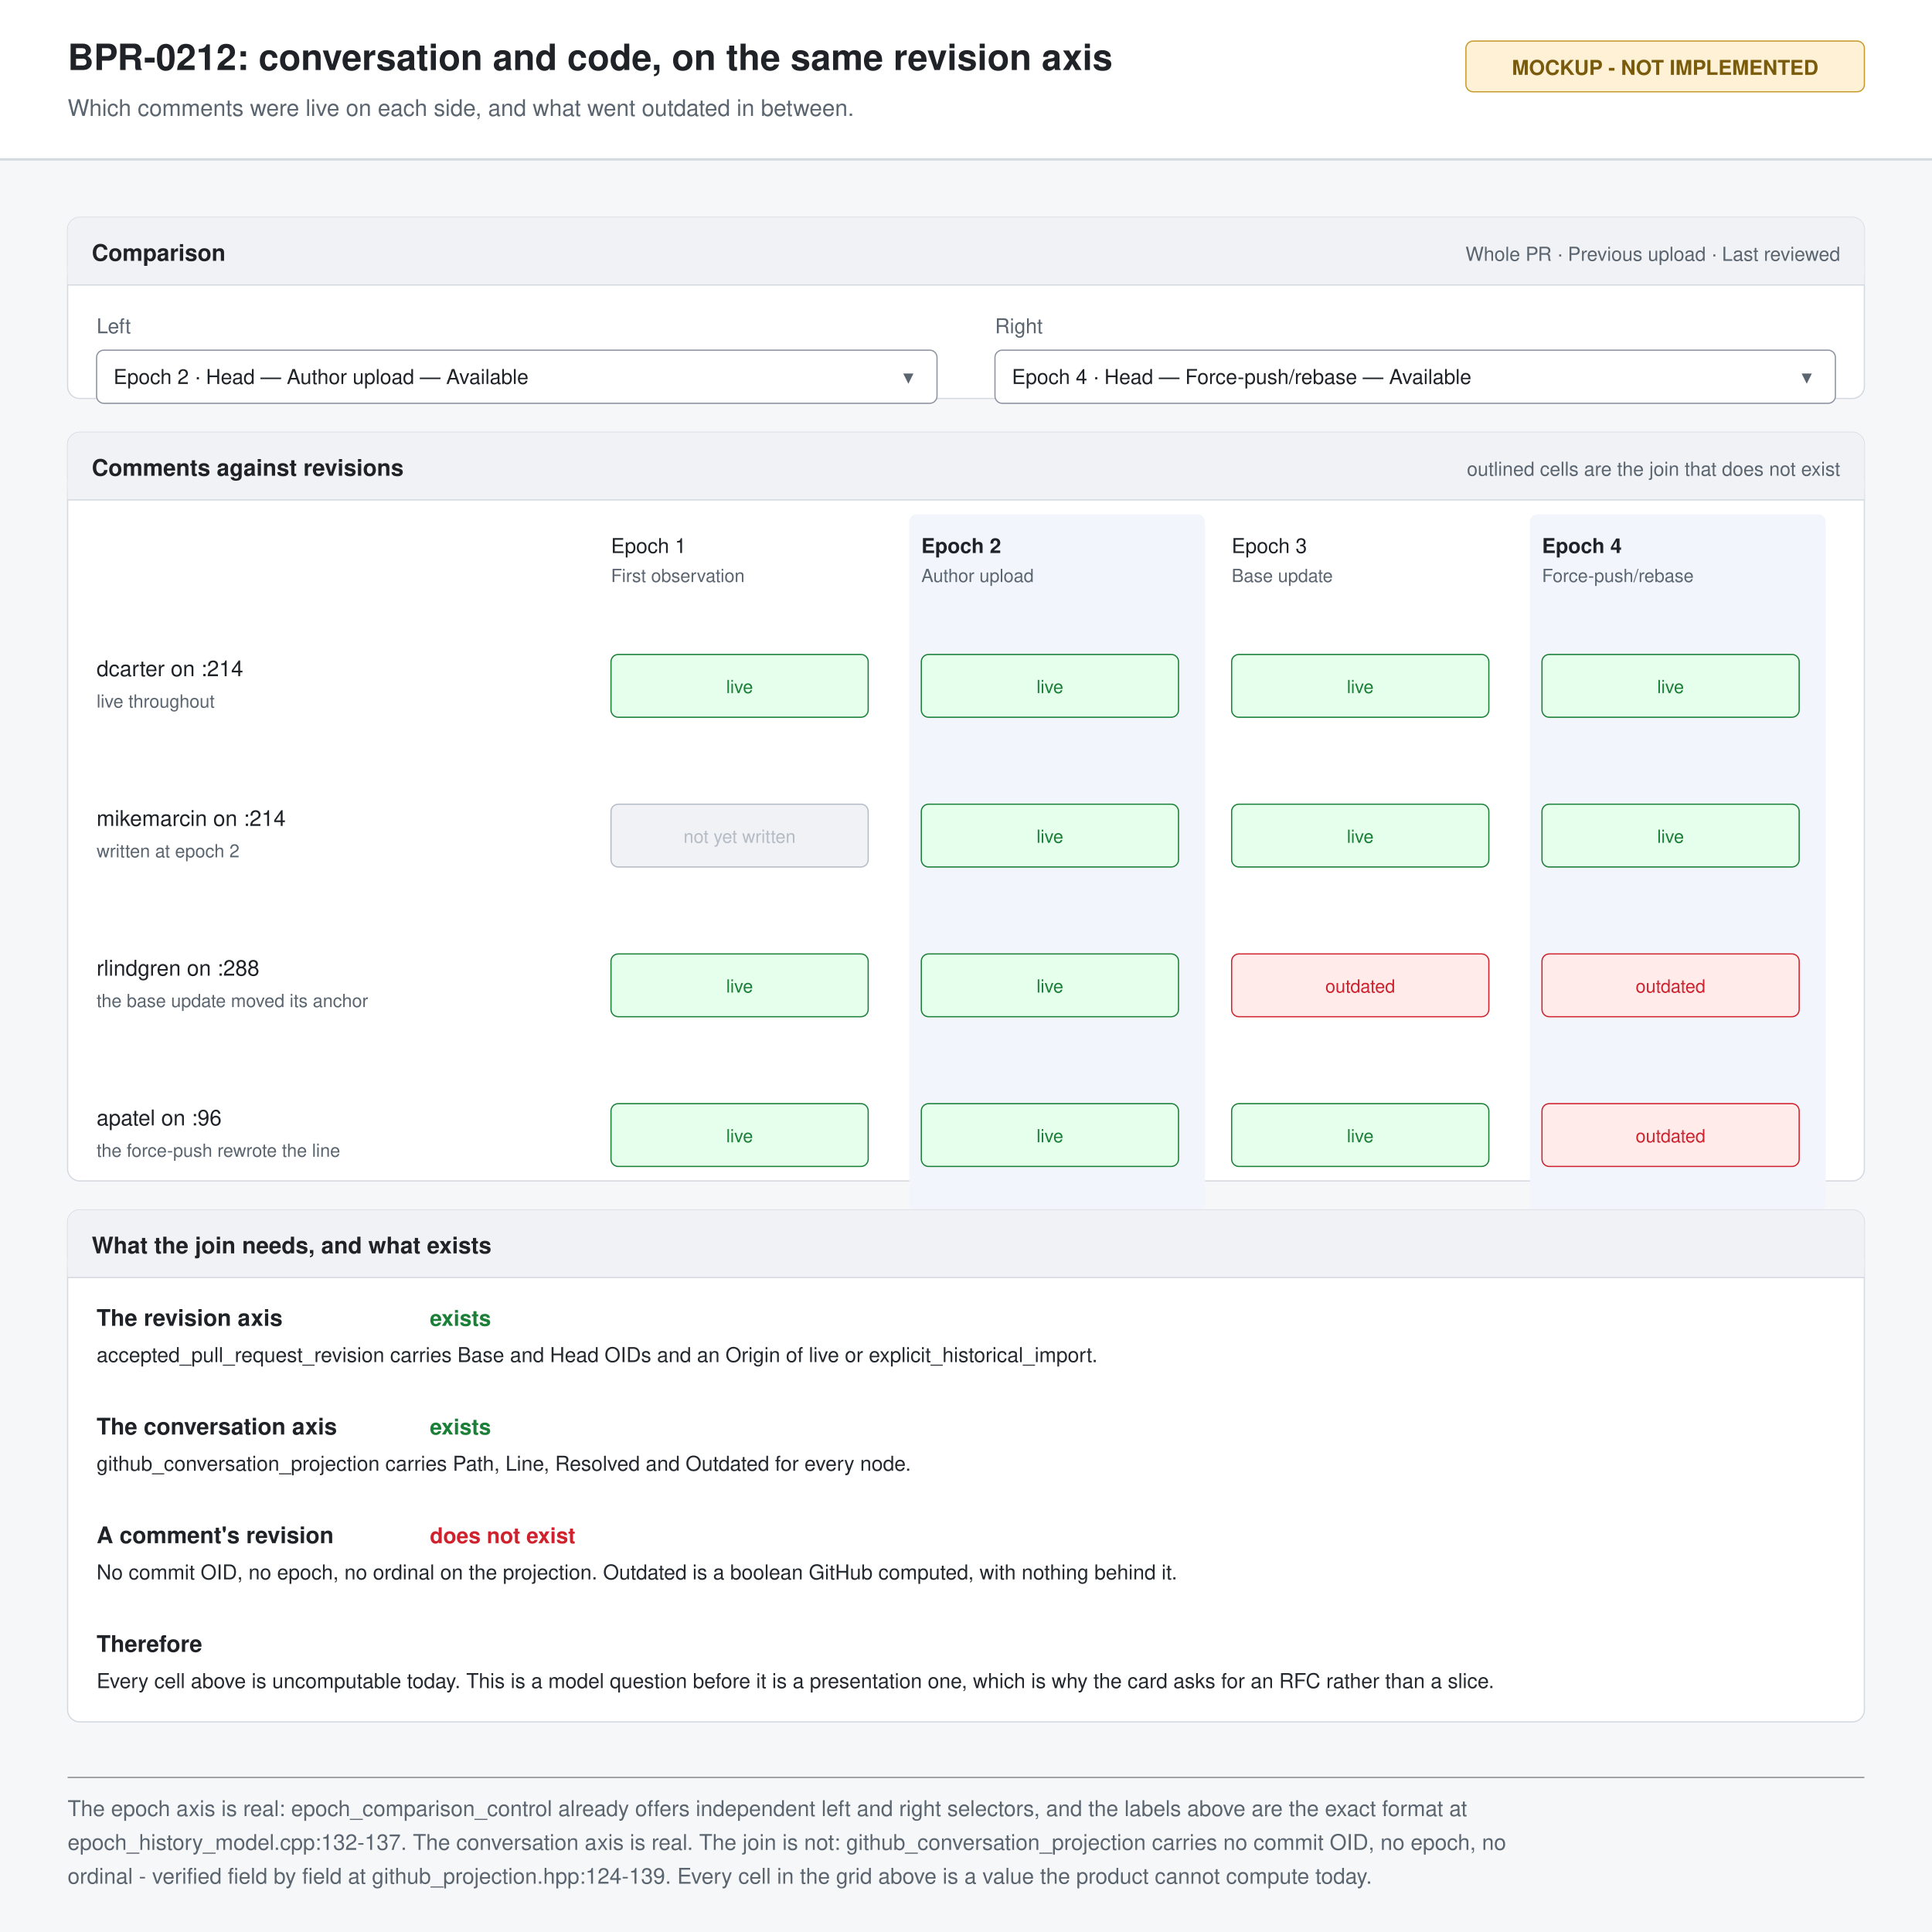
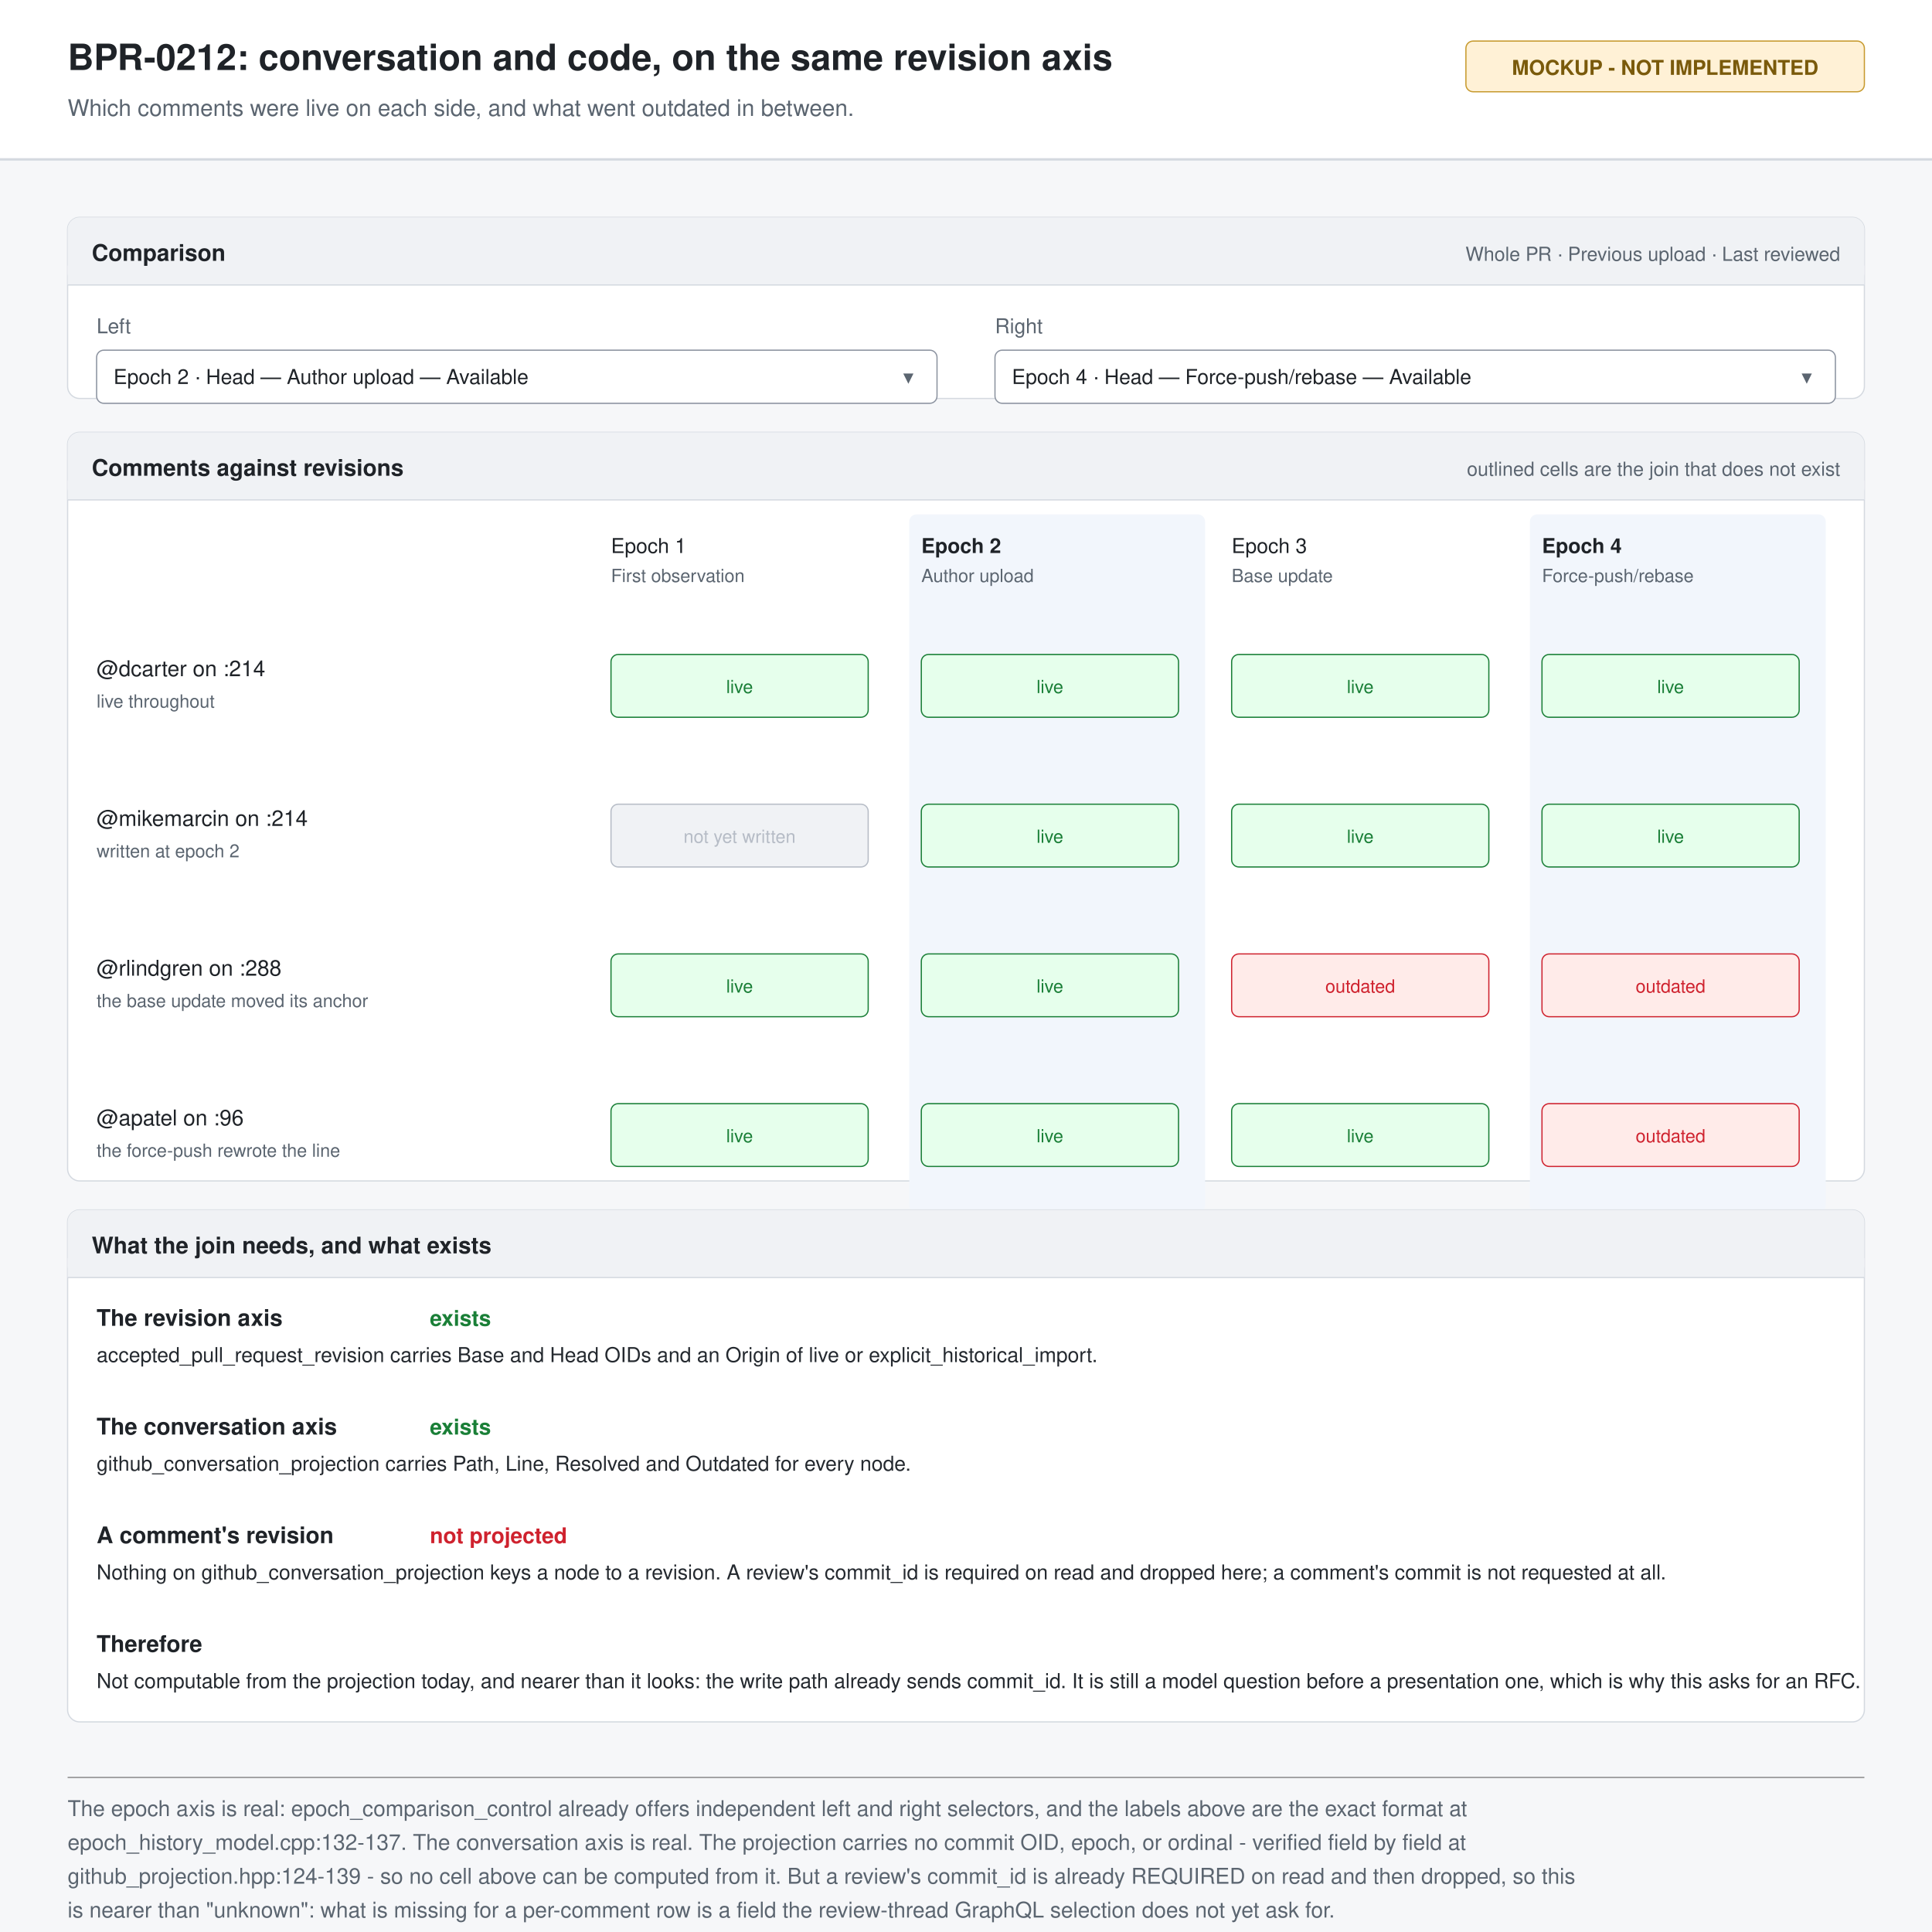
<svg xmlns="http://www.w3.org/2000/svg" width="1600" height="1600" viewBox="0 0 1600 1600">
  <rect width="1600" height="1600" fill="#F6F7F9" />
  <rect x="0" y="0" width="1600" height="132" fill="#FFFFFF" />
  <line x1="0" y1="132" x2="1600" y2="132" stroke="#D4D9E0" stroke-width="2" />
  <text x="56" y="58" font-family="-apple-system, 'Helvetica Neue', Helvetica, Arial, sans-serif" font-size="30" font-weight="600" fill="#1F2328">BPR-0212: conversation and code, on the same revision axis</text>
  <text x="56" y="96" font-family="-apple-system, 'Helvetica Neue', Helvetica, Arial, sans-serif" font-size="19" font-weight="400" fill="#5B6570">Which comments were live on each side, and what went outdated in between.</text>
  <rect x="1214" y="34" width="330" height="42" fill="#FFF1D6" rx="6" stroke="#C79A2E" stroke-width="1" />
  <text x="1379" y="62" font-family="-apple-system, 'Helvetica Neue', Helvetica, Arial, sans-serif" font-size="17" font-weight="600" fill="#7A5A0B" text-anchor="middle">MOCKUP - NOT IMPLEMENTED</text>
  <line x1="56" y1="1472" x2="1544" y2="1472" stroke="#8C8C8C" stroke-width="1" />
  <text x="56" y="1504" font-family="-apple-system, 'Helvetica Neue', Helvetica, Arial, sans-serif" font-size="18" font-weight="400" fill="#5B6570">The epoch axis is real: epoch_comparison_control already offers independent left and right selectors, and the labels above are the exact format at</text>
-   <text x="56" y="1532" font-family="-apple-system, 'Helvetica Neue', Helvetica, Arial, sans-serif" font-size="18" font-weight="400" fill="#5B6570">epoch_history_model.cpp:132-137. The conversation axis is real. The join is not: github_conversation_projection carries no commit OID, no epoch, no</text>
-   <text x="56" y="1560" font-family="-apple-system, 'Helvetica Neue', Helvetica, Arial, sans-serif" font-size="18" font-weight="400" fill="#5B6570">ordinal - verified field by field at github_projection.hpp:124-139. Every cell in the grid above is a value the product cannot compute today.</text>
+   <text x="56" y="1532" font-family="-apple-system, 'Helvetica Neue', Helvetica, Arial, sans-serif" font-size="18" font-weight="400" fill="#5B6570">epoch_history_model.cpp:132-137. The conversation axis is real. The projection carries no commit OID, epoch, or ordinal - verified field by field at</text>
+   <text x="56" y="1560" font-family="-apple-system, 'Helvetica Neue', Helvetica, Arial, sans-serif" font-size="18" font-weight="400" fill="#5B6570">github_projection.hpp:124-139 - so no cell above can be computed from it. But a review's commit_id is already REQUIRED on read and then dropped, so this</text>
+   <text x="56" y="1588" font-family="-apple-system, 'Helvetica Neue', Helvetica, Arial, sans-serif" font-size="18" font-weight="400" fill="#5B6570">is nearer than "unknown": what is missing for a per-comment row is a field the review-thread GraphQL selection does not yet ask for.</text>
  <rect x="56" y="180" width="1488" height="150" fill="#FFFFFF" rx="10" stroke="#D4D9E0" stroke-width="1" />
  <rect x="56" y="180" width="1488" height="56" fill="#F0F2F5" rx="10" />
  <rect x="56" y="220" width="1488" height="16" fill="#F0F2F5" />
  <line x1="56" y1="236" x2="1544" y2="236" stroke="#D4D9E0" stroke-width="1" />
  <text x="76" y="216" font-family="-apple-system, 'Helvetica Neue', Helvetica, Arial, sans-serif" font-size="19" font-weight="600" fill="#1F2328">Comparison</text>
  <text x="1524" y="216" font-family="-apple-system, 'Helvetica Neue', Helvetica, Arial, sans-serif" font-size="16" font-weight="400" fill="#5B6570" text-anchor="end">Whole PR · Previous upload · Last reviewed</text>
  <text x="80" y="276" font-family="-apple-system, 'Helvetica Neue', Helvetica, Arial, sans-serif" font-size="17" font-weight="400" fill="#5B6570">Left</text>
  <rect x="80" y="290" width="696" height="44" fill="#FFFFFF" rx="6" stroke="#8C93A0" stroke-width="1" />
  <text x="94" y="318" font-family="-apple-system, 'Helvetica Neue', Helvetica, Arial, sans-serif" font-size="17" font-weight="400" fill="#1F2328">Epoch 2 · Head — Author upload — Available</text>
  <text x="748" y="318" font-family="-apple-system, 'Helvetica Neue', Helvetica, Arial, sans-serif" font-size="17" font-weight="400" fill="#5B6570">▾</text>
  <text x="824" y="276" font-family="-apple-system, 'Helvetica Neue', Helvetica, Arial, sans-serif" font-size="17" font-weight="400" fill="#5B6570">Right</text>
  <rect x="824" y="290" width="696" height="44" fill="#FFFFFF" rx="6" stroke="#8C93A0" stroke-width="1" />
  <text x="838" y="318" font-family="-apple-system, 'Helvetica Neue', Helvetica, Arial, sans-serif" font-size="17" font-weight="400" fill="#1F2328">Epoch 4 · Head — Force-push/rebase — Available</text>
  <text x="1492" y="318" font-family="-apple-system, 'Helvetica Neue', Helvetica, Arial, sans-serif" font-size="17" font-weight="400" fill="#5B6570">▾</text>
  <rect x="56" y="358" width="1488" height="620" fill="#FFFFFF" rx="10" stroke="#D4D9E0" stroke-width="1" />
  <rect x="56" y="358" width="1488" height="56" fill="#F0F2F5" rx="10" />
  <rect x="56" y="398" width="1488" height="16" fill="#F0F2F5" />
  <line x1="56" y1="414" x2="1544" y2="414" stroke="#D4D9E0" stroke-width="1" />
  <text x="76" y="394" font-family="-apple-system, 'Helvetica Neue', Helvetica, Arial, sans-serif" font-size="19" font-weight="600" fill="#1F2328">Comments against revisions</text>
  <text x="1524" y="394" font-family="-apple-system, 'Helvetica Neue', Helvetica, Arial, sans-serif" font-size="16" font-weight="400" fill="#5B6570" text-anchor="end">outlined cells are the join that does not exist</text>
  <text x="506" y="458" font-family="-apple-system, 'Helvetica Neue', Helvetica, Arial, sans-serif" font-size="17" font-weight="400" fill="#1F2328">Epoch 1</text>
  <text x="506" y="482" font-family="-apple-system, 'Helvetica Neue', Helvetica, Arial, sans-serif" font-size="15" font-weight="400" fill="#5B6570">First observation</text>
  <rect x="753" y="426" width="245" height="578" fill="#F2F6FC" rx="6" />
  <text x="763" y="458" font-family="-apple-system, 'Helvetica Neue', Helvetica, Arial, sans-serif" font-size="17" font-weight="600" fill="#1F2328">Epoch 2</text>
  <text x="763" y="482" font-family="-apple-system, 'Helvetica Neue', Helvetica, Arial, sans-serif" font-size="15" font-weight="400" fill="#5B6570">Author upload</text>
  <text x="1020" y="458" font-family="-apple-system, 'Helvetica Neue', Helvetica, Arial, sans-serif" font-size="17" font-weight="400" fill="#1F2328">Epoch 3</text>
  <text x="1020" y="482" font-family="-apple-system, 'Helvetica Neue', Helvetica, Arial, sans-serif" font-size="15" font-weight="400" fill="#5B6570">Base update</text>
  <rect x="1267" y="426" width="245" height="578" fill="#F2F6FC" rx="6" />
  <text x="1277" y="458" font-family="-apple-system, 'Helvetica Neue', Helvetica, Arial, sans-serif" font-size="17" font-weight="600" fill="#1F2328">Epoch 4</text>
  <text x="1277" y="482" font-family="-apple-system, 'Helvetica Neue', Helvetica, Arial, sans-serif" font-size="15" font-weight="400" fill="#5B6570">Force-push/rebase</text>
-   <text x="80" y="560" font-family="-apple-system, 'Helvetica Neue', Helvetica, Arial, sans-serif" font-size="18" font-weight="400" fill="#1F2328">dcarter on :214</text>
+   <text x="80" y="560" font-family="-apple-system, 'Helvetica Neue', Helvetica, Arial, sans-serif" font-size="18" font-weight="400" fill="#1F2328">@dcarter on :214</text>
  <text x="80" y="586" font-family="-apple-system, 'Helvetica Neue', Helvetica, Arial, sans-serif" font-size="15" font-weight="400" fill="#5B6570">live throughout</text>
  <rect x="506" y="542" width="213" height="52" fill="#E6FFEC" rx="6" stroke="#1A7F37" stroke-width="1" />
  <text x="612.5" y="574" font-family="-apple-system, 'Helvetica Neue', Helvetica, Arial, sans-serif" font-size="15" font-weight="400" fill="#1A7F37" text-anchor="middle">live</text>
  <rect x="763" y="542" width="213" height="52" fill="#E6FFEC" rx="6" stroke="#1A7F37" stroke-width="1" />
  <text x="869.5" y="574" font-family="-apple-system, 'Helvetica Neue', Helvetica, Arial, sans-serif" font-size="15" font-weight="400" fill="#1A7F37" text-anchor="middle">live</text>
  <rect x="1020" y="542" width="213" height="52" fill="#E6FFEC" rx="6" stroke="#1A7F37" stroke-width="1" />
  <text x="1126.5" y="574" font-family="-apple-system, 'Helvetica Neue', Helvetica, Arial, sans-serif" font-size="15" font-weight="400" fill="#1A7F37" text-anchor="middle">live</text>
  <rect x="1277" y="542" width="213" height="52" fill="#E6FFEC" rx="6" stroke="#1A7F37" stroke-width="1" />
  <text x="1383.5" y="574" font-family="-apple-system, 'Helvetica Neue', Helvetica, Arial, sans-serif" font-size="15" font-weight="400" fill="#1A7F37" text-anchor="middle">live</text>
-   <text x="80" y="684" font-family="-apple-system, 'Helvetica Neue', Helvetica, Arial, sans-serif" font-size="18" font-weight="400" fill="#1F2328">mikemarcin on :214</text>
+   <text x="80" y="684" font-family="-apple-system, 'Helvetica Neue', Helvetica, Arial, sans-serif" font-size="18" font-weight="400" fill="#1F2328">@mikemarcin on :214</text>
  <text x="80" y="710" font-family="-apple-system, 'Helvetica Neue', Helvetica, Arial, sans-serif" font-size="15" font-weight="400" fill="#5B6570">written at epoch 2</text>
  <rect x="506" y="666" width="213" height="52" fill="#F0F2F5" rx="6" stroke="#B6BCC6" stroke-width="1" />
  <text x="612.5" y="698" font-family="-apple-system, 'Helvetica Neue', Helvetica, Arial, sans-serif" font-size="15" font-weight="400" fill="#B6BCC6" text-anchor="middle">not yet written</text>
  <rect x="763" y="666" width="213" height="52" fill="#E6FFEC" rx="6" stroke="#1A7F37" stroke-width="1" />
  <text x="869.5" y="698" font-family="-apple-system, 'Helvetica Neue', Helvetica, Arial, sans-serif" font-size="15" font-weight="400" fill="#1A7F37" text-anchor="middle">live</text>
  <rect x="1020" y="666" width="213" height="52" fill="#E6FFEC" rx="6" stroke="#1A7F37" stroke-width="1" />
  <text x="1126.5" y="698" font-family="-apple-system, 'Helvetica Neue', Helvetica, Arial, sans-serif" font-size="15" font-weight="400" fill="#1A7F37" text-anchor="middle">live</text>
  <rect x="1277" y="666" width="213" height="52" fill="#E6FFEC" rx="6" stroke="#1A7F37" stroke-width="1" />
  <text x="1383.5" y="698" font-family="-apple-system, 'Helvetica Neue', Helvetica, Arial, sans-serif" font-size="15" font-weight="400" fill="#1A7F37" text-anchor="middle">live</text>
-   <text x="80" y="808" font-family="-apple-system, 'Helvetica Neue', Helvetica, Arial, sans-serif" font-size="18" font-weight="400" fill="#1F2328">rlindgren on :288</text>
+   <text x="80" y="808" font-family="-apple-system, 'Helvetica Neue', Helvetica, Arial, sans-serif" font-size="18" font-weight="400" fill="#1F2328">@rlindgren on :288</text>
  <text x="80" y="834" font-family="-apple-system, 'Helvetica Neue', Helvetica, Arial, sans-serif" font-size="15" font-weight="400" fill="#5B6570">the base update moved its anchor</text>
  <rect x="506" y="790" width="213" height="52" fill="#E6FFEC" rx="6" stroke="#1A7F37" stroke-width="1" />
  <text x="612.5" y="822" font-family="-apple-system, 'Helvetica Neue', Helvetica, Arial, sans-serif" font-size="15" font-weight="400" fill="#1A7F37" text-anchor="middle">live</text>
  <rect x="763" y="790" width="213" height="52" fill="#E6FFEC" rx="6" stroke="#1A7F37" stroke-width="1" />
  <text x="869.5" y="822" font-family="-apple-system, 'Helvetica Neue', Helvetica, Arial, sans-serif" font-size="15" font-weight="400" fill="#1A7F37" text-anchor="middle">live</text>
  <rect x="1020" y="790" width="213" height="52" fill="#FFEBE9" rx="6" stroke="#CF222E" stroke-width="1" />
  <text x="1126.5" y="822" font-family="-apple-system, 'Helvetica Neue', Helvetica, Arial, sans-serif" font-size="15" font-weight="400" fill="#CF222E" text-anchor="middle">outdated</text>
  <rect x="1277" y="790" width="213" height="52" fill="#FFEBE9" rx="6" stroke="#CF222E" stroke-width="1" />
  <text x="1383.5" y="822" font-family="-apple-system, 'Helvetica Neue', Helvetica, Arial, sans-serif" font-size="15" font-weight="400" fill="#CF222E" text-anchor="middle">outdated</text>
-   <text x="80" y="932" font-family="-apple-system, 'Helvetica Neue', Helvetica, Arial, sans-serif" font-size="18" font-weight="400" fill="#1F2328">apatel on :96</text>
+   <text x="80" y="932" font-family="-apple-system, 'Helvetica Neue', Helvetica, Arial, sans-serif" font-size="18" font-weight="400" fill="#1F2328">@apatel on :96</text>
  <text x="80" y="958" font-family="-apple-system, 'Helvetica Neue', Helvetica, Arial, sans-serif" font-size="15" font-weight="400" fill="#5B6570">the force-push rewrote the line</text>
  <rect x="506" y="914" width="213" height="52" fill="#E6FFEC" rx="6" stroke="#1A7F37" stroke-width="1" />
  <text x="612.5" y="946" font-family="-apple-system, 'Helvetica Neue', Helvetica, Arial, sans-serif" font-size="15" font-weight="400" fill="#1A7F37" text-anchor="middle">live</text>
  <rect x="763" y="914" width="213" height="52" fill="#E6FFEC" rx="6" stroke="#1A7F37" stroke-width="1" />
  <text x="869.5" y="946" font-family="-apple-system, 'Helvetica Neue', Helvetica, Arial, sans-serif" font-size="15" font-weight="400" fill="#1A7F37" text-anchor="middle">live</text>
  <rect x="1020" y="914" width="213" height="52" fill="#E6FFEC" rx="6" stroke="#1A7F37" stroke-width="1" />
  <text x="1126.5" y="946" font-family="-apple-system, 'Helvetica Neue', Helvetica, Arial, sans-serif" font-size="15" font-weight="400" fill="#1A7F37" text-anchor="middle">live</text>
  <rect x="1277" y="914" width="213" height="52" fill="#FFEBE9" rx="6" stroke="#CF222E" stroke-width="1" />
  <text x="1383.5" y="946" font-family="-apple-system, 'Helvetica Neue', Helvetica, Arial, sans-serif" font-size="15" font-weight="400" fill="#CF222E" text-anchor="middle">outdated</text>
  <rect x="56" y="1002" width="1488" height="424" fill="#FFFFFF" rx="10" stroke="#D4D9E0" stroke-width="1" />
  <rect x="56" y="1002" width="1488" height="56" fill="#F0F2F5" rx="10" />
  <rect x="56" y="1042" width="1488" height="16" fill="#F0F2F5" />
  <line x1="56" y1="1058" x2="1544" y2="1058" stroke="#D4D9E0" stroke-width="1" />
  <text x="76" y="1038" font-family="-apple-system, 'Helvetica Neue', Helvetica, Arial, sans-serif" font-size="19" font-weight="600" fill="#1F2328">What the join needs, and what exists</text>
  <text x="80" y="1098" font-family="-apple-system, 'Helvetica Neue', Helvetica, Arial, sans-serif" font-size="19" font-weight="600" fill="#1F2328">The revision axis</text>
  <text x="356" y="1098" font-family="-apple-system, 'Helvetica Neue', Helvetica, Arial, sans-serif" font-size="18" font-weight="600" fill="#1A7F37">exists</text>
  <text x="80" y="1128" font-family="-apple-system, 'Helvetica Neue', Helvetica, Arial, sans-serif" font-size="17" font-weight="400" fill="#24292F">accepted_pull_request_revision carries Base and Head OIDs and an Origin of live or explicit_historical_import.</text>
  <text x="80" y="1188" font-family="-apple-system, 'Helvetica Neue', Helvetica, Arial, sans-serif" font-size="19" font-weight="600" fill="#1F2328">The conversation axis</text>
  <text x="356" y="1188" font-family="-apple-system, 'Helvetica Neue', Helvetica, Arial, sans-serif" font-size="18" font-weight="600" fill="#1A7F37">exists</text>
  <text x="80" y="1218" font-family="-apple-system, 'Helvetica Neue', Helvetica, Arial, sans-serif" font-size="17" font-weight="400" fill="#24292F">github_conversation_projection carries Path, Line, Resolved and Outdated for every node.</text>
  <text x="80" y="1278" font-family="-apple-system, 'Helvetica Neue', Helvetica, Arial, sans-serif" font-size="19" font-weight="600" fill="#1F2328">A comment's revision</text>
-   <text x="356" y="1278" font-family="-apple-system, 'Helvetica Neue', Helvetica, Arial, sans-serif" font-size="18" font-weight="600" fill="#CF222E">does not exist</text>
-   <text x="80" y="1308" font-family="-apple-system, 'Helvetica Neue', Helvetica, Arial, sans-serif" font-size="17" font-weight="400" fill="#24292F">No commit OID, no epoch, no ordinal on the projection. Outdated is a boolean GitHub computed, with nothing behind it.</text>
+   <text x="356" y="1278" font-family="-apple-system, 'Helvetica Neue', Helvetica, Arial, sans-serif" font-size="18" font-weight="600" fill="#CF222E">not projected</text>
+   <text x="80" y="1308" font-family="-apple-system, 'Helvetica Neue', Helvetica, Arial, sans-serif" font-size="17" font-weight="400" fill="#24292F">Nothing on github_conversation_projection keys a node to a revision. A review's commit_id is required on read and dropped here; a comment's commit is not requested at all.</text>
  <text x="80" y="1368" font-family="-apple-system, 'Helvetica Neue', Helvetica, Arial, sans-serif" font-size="19" font-weight="600" fill="#1F2328">Therefore</text>
-   <text x="80" y="1398" font-family="-apple-system, 'Helvetica Neue', Helvetica, Arial, sans-serif" font-size="17" font-weight="400" fill="#24292F">Every cell above is uncomputable today. This is a model question before it is a presentation one, which is why the card asks for an RFC rather than a slice.</text>
+   <text x="80" y="1398" font-family="-apple-system, 'Helvetica Neue', Helvetica, Arial, sans-serif" font-size="17" font-weight="400" fill="#24292F">Not computable from the projection today, and nearer than it looks: the write path already sends commit_id. It is still a model question before a presentation one, which is why this asks for an RFC.</text>
</svg>
